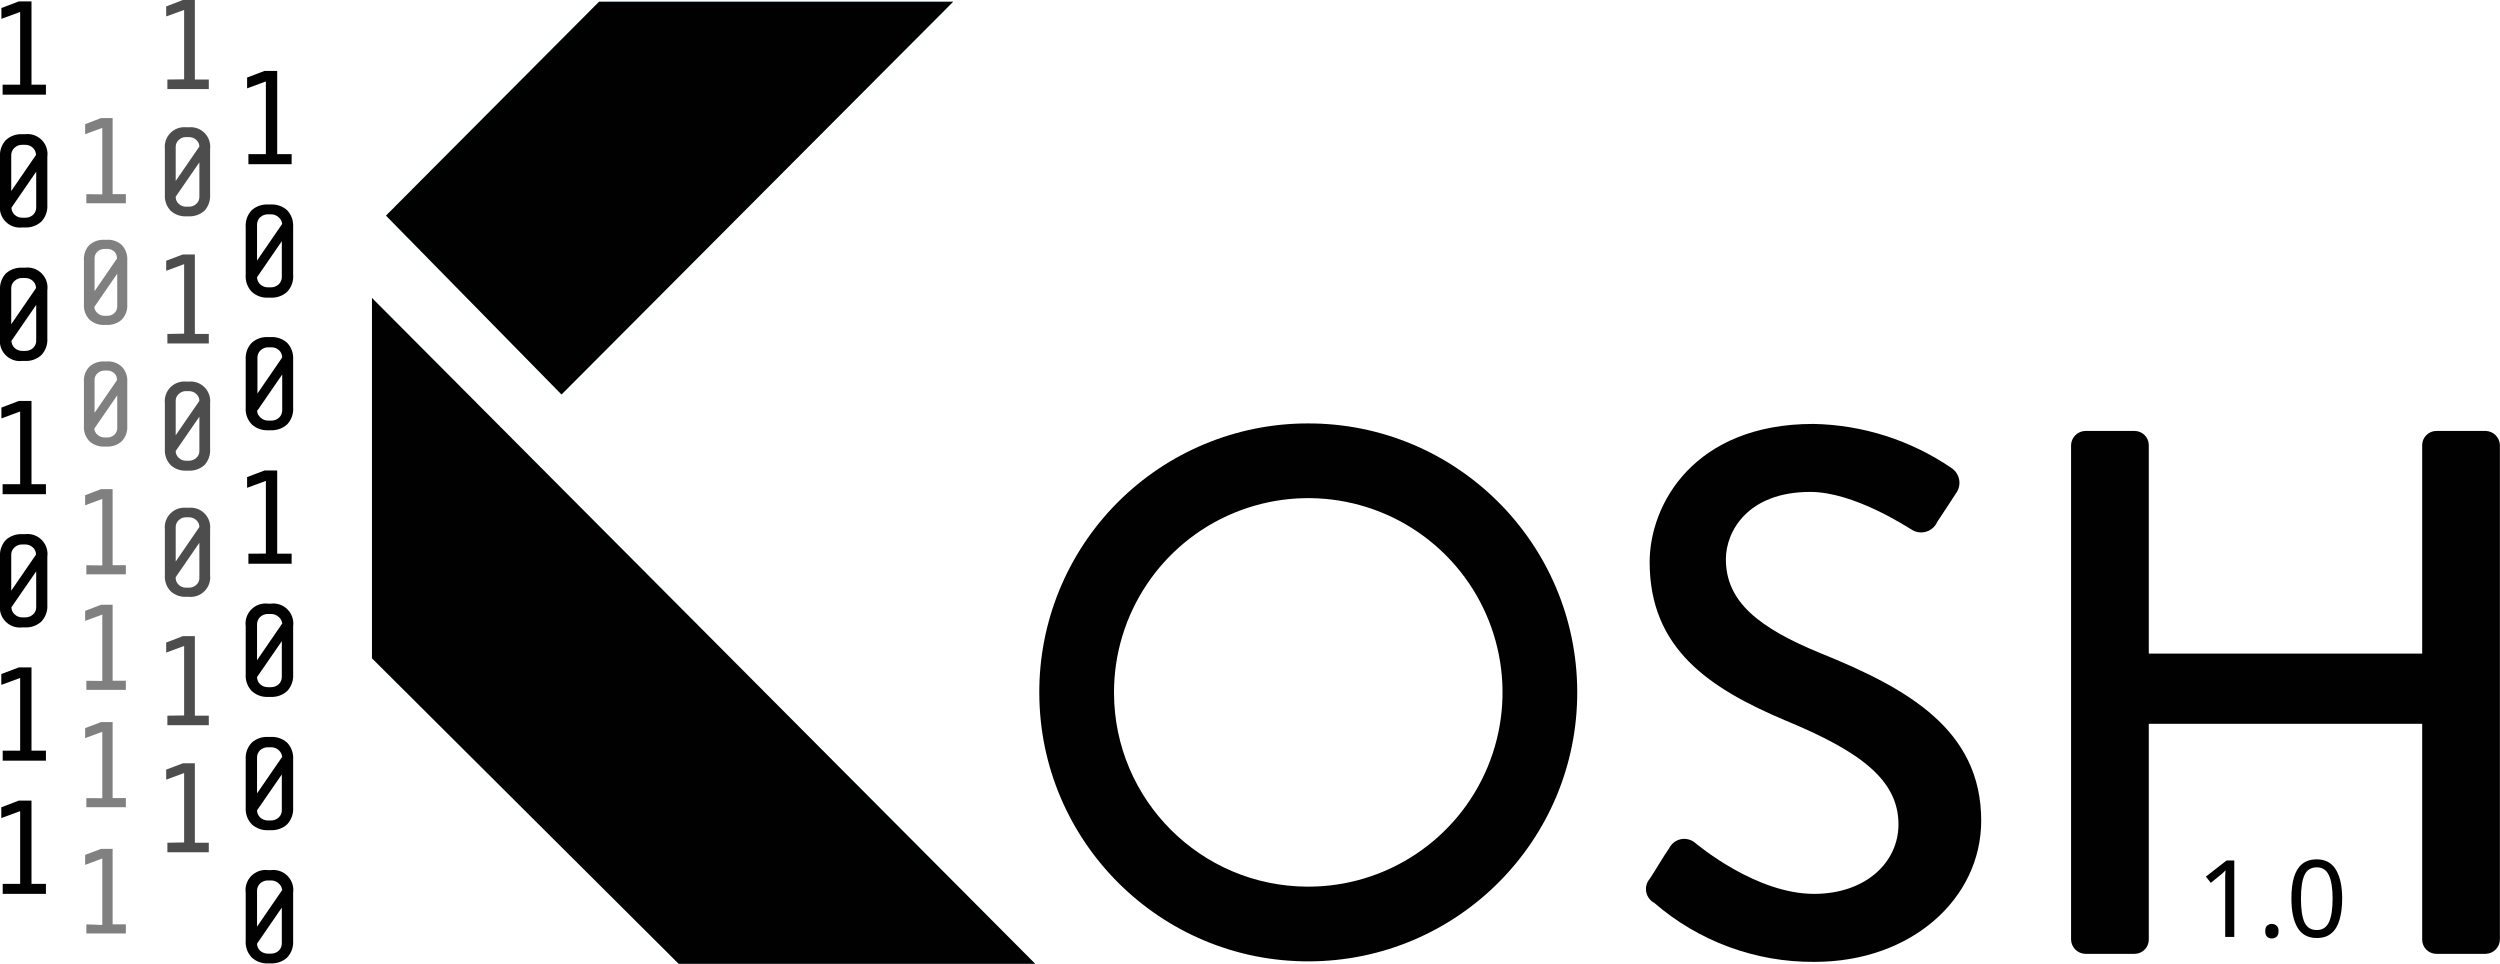
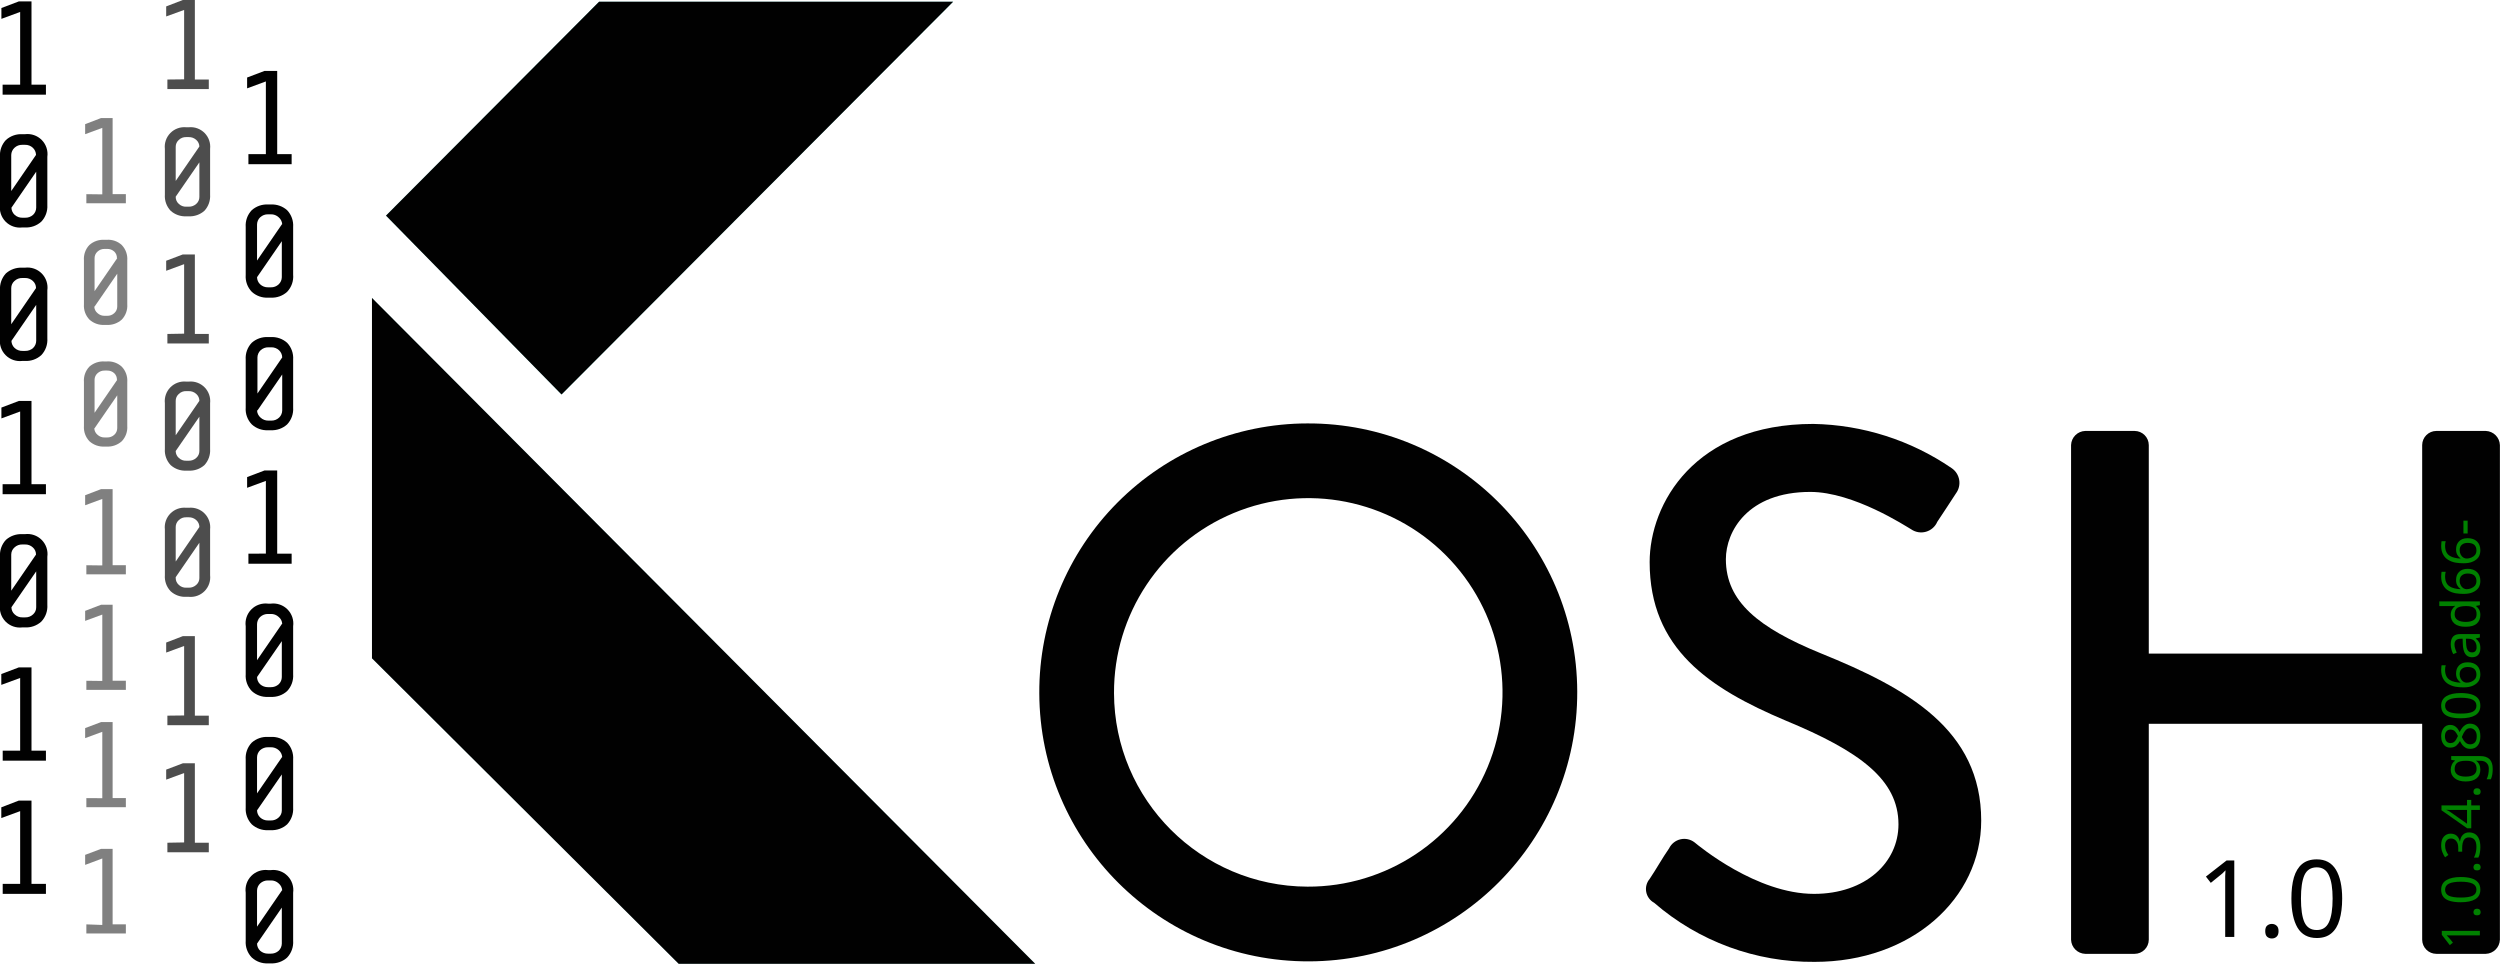
<svg xmlns="http://www.w3.org/2000/svg" viewBox="0 0 249.28 96.1" version="1.1" id="svg5833">
  <defs id="defs5750">
    <style id="style5748">.cls-1{isolation:isolate;}.cls-2,.cls-3,.cls-4,.cls-6{fill:#010101;}.cls-2,.cls-3,.cls-4,.cls-5{mix-blend-mode:multiply;}.cls-3{opacity:0.7;}.cls-4{opacity:0.5;}.cls-5{fill:#afdedc;}</style>
  </defs>
  <path class="cls-2" d="m 0.26,8.44 v 1 h 4.32 v -1 H 3.14 V 0.14 H 1.88 L 0.14,0.8 V 1.88 L 2.01,1.19 v 7.25 z" id="path5752" style="isolation:isolate;mix-blend-mode:multiply;fill:#010101" />
  <path class="cls-2" d="M 4.72,20.45 V 15.64 A 2,2 0 0 0 2.49,13.38 H 2.23 A 2.25,2.25 0 0 0 0.59,13.96 2.21,2.21 0 0 0 0,15.64 v 4.78 a 2,2 0 0 0 2.23,2.26 h 0.26 a 2.24,2.24 0 0 0 1.63,-0.58 2.21,2.21 0 0 0 0.6,-1.65 z m -1.13,-5 -2.47,3.6 v -3.6 a 1,1 0 0 1 0.32,-0.71 1.08,1.08 0 0 1 0.79,-0.3 h 0.26 a 1.09,1.09 0 0 1 0.79,0.3 1,1 0 0 1 0.31,0.68 z m -2.45,5.26 2.47,-3.59 v 3.59 A 1,1 0 0 1 3.3,21.42 1.13,1.13 0 0 1 2.51,21.71 H 2.25 A 1.11,1.11 0 0 1 1.46,21.42 1,1 0 0 1 1.14,20.71 Z" id="path5754" style="isolation:isolate;mix-blend-mode:multiply;fill:#010101" />
  <path class="cls-2" d="M 4.72,33.73 V 28.95 A 2,2 0 0 0 2.49,26.69 H 2.23 A 2.29,2.29 0 0 0 0.59,27.26 2.25,2.25 0 0 0 0,28.95 v 4.78 a 2,2 0 0 0 2.23,2.26 h 0.26 a 2.24,2.24 0 0 0 1.63,-0.58 2.21,2.21 0 0 0 0.6,-1.68 z m -1.13,-5 -2.47,3.6 v -3.6 a 0.94,0.94 0 0 1 0.32,-0.71 1.08,1.08 0 0 1 0.79,-0.3 h 0.26 a 1.09,1.09 0 0 1 0.79,0.3 0.93,0.93 0 0 1 0.31,0.68 z M 1.14,33.99 3.61,30.4 v 3.59 A 1,1 0 0 1 3.3,34.7 1.13,1.13 0 0 1 2.51,34.99 H 2.25 A 1.11,1.11 0 0 1 1.46,34.7 1,1 0 0 1 1.14,33.99 Z" id="path5756" style="isolation:isolate;mix-blend-mode:multiply;fill:#010101" />
  <path class="cls-2" d="m 0.26,48.28 v 1 h 4.32 v -1 H 3.14 v -8.3 H 1.88 l -1.74,0.66 v 1.08 l 1.87,-0.69 v 7.25 z" id="path5758" style="isolation:isolate;mix-blend-mode:multiply;fill:#010101" />
  <path class="cls-2" d="M 4.72,60.3 V 55.52 A 2,2 0 0 0 2.49,53.26 H 2.23 A 2.29,2.29 0 0 0 0.59,53.83 2.23,2.23 0 0 0 0,55.52 v 4.78 a 2,2 0 0 0 2.23,2.26 h 0.26 a 2.24,2.24 0 0 0 1.63,-0.58 2.21,2.21 0 0 0 0.6,-1.68 z m -1.13,-5 -2.47,3.6 v -3.6 a 0.94,0.94 0 0 1 0.32,-0.71 1.08,1.08 0 0 1 0.79,-0.3 h 0.26 a 1.09,1.09 0 0 1 0.79,0.3 0.93,0.93 0 0 1 0.31,0.68 z m -2.45,5.25 2.47,-3.58 v 3.58 A 0.93,0.93 0 0 1 3.3,61.26 1.09,1.09 0 0 1 2.51,61.56 H 2.25 A 1.08,1.08 0 0 1 1.46,61.26 0.94,0.94 0 0 1 1.14,60.55 Z" id="path5760" style="isolation:isolate;mix-blend-mode:multiply;fill:#010101" />
  <path class="cls-2" d="m 0.27,74.85 v 1 h 4.31 v -1 H 3.14 v -8.3 H 1.87 l -1.74,0.66 v 1.08 L 2.01,67.6 v 7.25 z" id="path5762" style="isolation:isolate;mix-blend-mode:multiply;fill:#010101" />
  <path class="cls-2" d="m 0.27,88.13 v 1 h 4.31 v -1 H 3.14 v -8.3 H 1.87 L 0.13,80.5 v 1.07 l 1.88,-0.69 v 7.25 z" id="path5764" style="isolation:isolate;mix-blend-mode:multiply;fill:#010101" />
  <path class="cls-2" d="m 24.77,15.37 v 1 h 4.31 v -1 h -1.44 v -8.3 h -1.26 l -1.74,0.66 v 1.08 l 1.87,-0.69 v 7.25 z" id="path5766" style="isolation:isolate;mix-blend-mode:multiply;fill:#010101" />
  <path class="cls-2" d="M 29.23,27.38 V 22.64 A 2.21,2.21 0 0 0 28.63,20.96 2.26,2.26 0 0 0 27,20.39 h -0.27 a 2.26,2.26 0 0 0 -1.63,0.57 2.21,2.21 0 0 0 -0.6,1.68 v 4.78 a 2.18,2.18 0 0 0 0.61,1.68 2.22,2.22 0 0 0 1.62,0.58 H 27 a 2.26,2.26 0 0 0 1.63,-0.58 2.21,2.21 0 0 0 0.6,-1.72 z m -1.13,-5 -2.47,3.6 v -3.6 a 1,1 0 0 1 0.31,-0.71 1.11,1.11 0 0 1 0.79,-0.3 H 27 a 1.09,1.09 0 0 1 0.79,0.3 1,1 0 0 1 0.35,0.68 z m -2.47,5.26 2.47,-3.59 v 3.59 a 1,1 0 0 1 -0.31,0.71 1.09,1.09 0 0 1 -0.79,0.3 h -0.27 a 1.11,1.11 0 0 1 -0.79,-0.3 1,1 0 0 1 -0.31,-0.71 z" id="path5768" style="isolation:isolate;mix-blend-mode:multiply;fill:#010101" />
  <path class="cls-2" d="M 29.23,40.64 V 35.86 A 2.21,2.21 0 0 0 28.63,34.18 2.26,2.26 0 0 0 27,33.61 h -0.27 a 2.26,2.26 0 0 0 -1.63,0.57 2.21,2.21 0 0 0 -0.6,1.68 v 4.78 a 2.18,2.18 0 0 0 0.61,1.68 2.22,2.22 0 0 0 1.62,0.58 H 27 a 2.26,2.26 0 0 0 1.63,-0.58 2.21,2.21 0 0 0 0.6,-1.68 z m -1.09,-5 -2.47,3.6 v -3.6 a 1,1 0 0 1 0.31,-0.71 1.11,1.11 0 0 1 0.79,-0.3 h 0.27 a 1.09,1.09 0 0 1 0.79,0.3 1,1 0 0 1 0.31,0.71 z m -2.47,5.29 2.47,-3.59 v 3.59 a 1,1 0 0 1 -0.31,0.71 1.09,1.09 0 0 1 -0.79,0.3 h -0.27 a 1.11,1.11 0 0 1 -0.79,-0.3 1,1 0 0 1 -0.35,-0.72 z" id="path5770" style="isolation:isolate;mix-blend-mode:multiply;fill:#010101" />
  <path class="cls-2" d="m 24.77,55.21 v 1 h 4.31 v -1 h -1.44 v -8.3 h -1.26 l -1.74,0.66 v 1.07 l 1.87,-0.69 v 7.25 z" id="path5772" style="isolation:isolate;mix-blend-mode:multiply;fill:#010101" />
  <path class="cls-2" d="M 29.23,67.23 V 62.45 A 2,2 0 0 0 27,60.19 h -0.27 a 2,2 0 0 0 -2.23,2.26 v 4.78 a 2.18,2.18 0 0 0 0.61,1.68 2.22,2.22 0 0 0 1.62,0.58 H 27 a 2.26,2.26 0 0 0 1.63,-0.58 2.21,2.21 0 0 0 0.6,-1.68 z m -1.13,-5 -2.47,3.6 v -3.6 a 1,1 0 0 1 0.31,-0.71 1.11,1.11 0 0 1 0.79,-0.3 H 27 a 1.09,1.09 0 0 1 0.79,0.3 0.93,0.93 0 0 1 0.35,0.68 z m -2.47,5.28 2.47,-3.58 v 3.58 A 1,1 0 0 1 27.79,68.23 1.13,1.13 0 0 1 27,68.52 h -0.27 a 1.15,1.15 0 0 1 -0.79,-0.29 1,1 0 0 1 -0.31,-0.75 z" id="path5774" style="isolation:isolate;mix-blend-mode:multiply;fill:#010101" />
  <path class="cls-2" d="M 29.23,80.52 V 75.74 A 2.22,2.22 0 0 0 28.63,74.05 2.26,2.26 0 0 0 27,73.48 h -0.27 a 2.26,2.26 0 0 0 -1.63,0.57 2.22,2.22 0 0 0 -0.6,1.69 v 4.78 a 2.21,2.21 0 0 0 0.61,1.68 2.26,2.26 0 0 0 1.62,0.58 H 27 a 2.3,2.3 0 0 0 1.63,-0.58 2.24,2.24 0 0 0 0.6,-1.68 z m -1.13,-5 -2.47,3.59 v -3.59 a 1,1 0 0 1 0.31,-0.72 1.15,1.15 0 0 1 0.79,-0.29 H 27 a 1.13,1.13 0 0 1 0.79,0.29 1,1 0 0 1 0.35,0.69 z m -2.47,5.28 2.47,-3.58 v 3.58 a 0.93,0.93 0 0 1 -0.31,0.71 1.09,1.09 0 0 1 -0.79,0.3 h -0.27 a 1.11,1.11 0 0 1 -0.79,-0.3 1,1 0 0 1 -0.31,-0.74 z" id="path5776" style="isolation:isolate;mix-blend-mode:multiply;fill:#010101" />
  <path class="cls-2" d="M 29.23,93.8 V 89.02 A 2,2 0 0 0 27,86.76 h -0.27 a 2,2 0 0 0 -2.23,2.26 v 4.78 a 2.18,2.18 0 0 0 0.61,1.68 2.22,2.22 0 0 0 1.62,0.58 H 27 a 2.26,2.26 0 0 0 1.63,-0.58 2.21,2.21 0 0 0 0.6,-1.68 z m -1.13,-5 -2.47,3.6 v -3.6 a 1,1 0 0 1 0.31,-0.71 1.11,1.11 0 0 1 0.79,-0.3 H 27 a 1.09,1.09 0 0 1 0.79,0.3 1,1 0 0 1 0.35,0.68 z m -2.47,5.29 2.47,-3.59 v 3.59 A 1,1 0 0 1 27.79,94.8 1.13,1.13 0 0 1 27,95.09 H 26.73 A 1.15,1.15 0 0 1 25.94,94.8 1,1 0 0 1 25.63,94.06 Z" id="path5778" style="isolation:isolate;mix-blend-mode:multiply;fill:#010101" />
  <path class="cls-3" d="m 16.69,7.93 v 0.95 h 4.13 V 7.93 H 19.43 V 0 h -1.2 l -1.66,0.64 v 1 l 1.79,-0.65 v 6.92 z" id="path5780" style="opacity:0.7;isolation:isolate;mix-blend-mode:multiply;fill:#010101" />
  <path class="cls-3" d="m 20.95,19.41 v -4.56 a 1.95,1.95 0 0 0 -2.13,-2.16 h -0.25 a 1.95,1.95 0 0 0 -2.13,2.16 v 4.56 a 2.12,2.12 0 0 0 0.58,1.61 2.17,2.17 0 0 0 1.55,0.55 h 0.25 a 2.2,2.2 0 0 0 1.56,-0.55 2.15,2.15 0 0 0 0.57,-1.61 z m -1.07,-4.8 -2.36,3.43 v -3.4 a 0.9,0.9 0 0 1 0.3,-0.68 1,1 0 0 1 0.75,-0.29 h 0.25 a 1.06,1.06 0 0 1 0.76,0.29 0.9,0.9 0 0 1 0.3,0.68 z m -2.36,5 2.36,-3.42 v 3.45 a 0.9,0.9 0 0 1 -0.3,0.68 1.06,1.06 0 0 1 -0.76,0.29 h -0.25 a 1,1 0 0 1 -0.75,-0.29 0.9,0.9 0 0 1 -0.3,-0.68 z" id="path5782" style="opacity:0.7;isolation:isolate;mix-blend-mode:multiply;fill:#010101" />
  <path class="cls-3" d="m 16.69,33.3 v 0.95 h 4.13 V 33.3 h -1.39 v -7.93 h -1.2 L 16.57,26 v 1 l 1.79,-0.66 v 6.93 z" id="path5784" style="opacity:0.7;isolation:isolate;mix-blend-mode:multiply;fill:#010101" />
  <path class="cls-3" d="m 20.95,44.77 v -4.56 a 1.95,1.95 0 0 0 -2.13,-2.16 h -0.25 a 1.95,1.95 0 0 0 -2.13,2.16 v 4.56 a 2.12,2.12 0 0 0 0.58,1.61 2.17,2.17 0 0 0 1.55,0.55 h 0.25 a 2.2,2.2 0 0 0 1.56,-0.55 2.15,2.15 0 0 0 0.57,-1.61 z m -1.07,-4.8 -2.36,3.43 v -3.43 a 0.9,0.9 0 0 1 0.3,-0.68 1,1 0 0 1 0.75,-0.29 h 0.25 a 1.06,1.06 0 0 1 0.76,0.29 0.9,0.9 0 0 1 0.3,0.68 z m -2.36,5 2.36,-3.42 v 3.42 a 0.9,0.9 0 0 1 -0.3,0.68 1.06,1.06 0 0 1 -0.76,0.29 h -0.25 a 1,1 0 0 1 -0.75,-0.29 0.9,0.9 0 0 1 -0.3,-0.64 z" id="path5786" style="opacity:0.7;isolation:isolate;mix-blend-mode:multiply;fill:#010101" />
  <path class="cls-3" d="m 16.69,71.36 v 0.95 h 4.13 v -0.95 h -1.39 v -7.93 h -1.2 l -1.66,0.64 v 1 l 1.79,-0.66 v 6.93 z" id="path5788" style="opacity:0.7;isolation:isolate;mix-blend-mode:multiply;fill:#010101" />
  <path class="cls-3" d="m 20.95,57.35 v -4.56 a 1.95,1.95 0 0 0 -2.13,-2.16 h -0.25 a 1.95,1.95 0 0 0 -2.13,2.16 v 4.56 a 2.1,2.1 0 0 0 0.58,1.61 2.13,2.13 0 0 0 1.55,0.55 h 0.25 a 1.95,1.95 0 0 0 2.13,-2.16 z m -1.07,-4.8 -2.36,3.44 v -3.44 a 0.91,0.91 0 0 1 0.3,-0.68 1,1 0 0 1 0.75,-0.29 h 0.25 a 1.06,1.06 0 0 1 0.76,0.29 0.91,0.91 0 0 1 0.3,0.68 z m -2.36,5 2.36,-3.43 v 3.52 a 0.89,0.89 0 0 1 -0.3,0.67 1.06,1.06 0 0 1 -0.76,0.29 h -0.25 a 1,1 0 0 1 -0.75,-0.29 0.89,0.89 0 0 1 -0.3,-0.67 z" id="path5790" style="opacity:0.7;isolation:isolate;mix-blend-mode:multiply;fill:#010101" />
  <path class="cls-3" d="m 16.69,84.03 v 0.95 h 4.13 v -0.95 h -1.39 v -7.92 h -1.2 l -1.66,0.63 v 1 l 1.79,-0.66 V 84 Z" id="path5792" style="opacity:0.7;isolation:isolate;mix-blend-mode:multiply;fill:#010101" />
  <path class="cls-4" d="m 8.61,19.36 v 0.91 h 3.94 v -0.91 h -1.32 v -7.59 h -1.15 l -1.59,0.61 v 1 l 1.71,-0.63 v 6.63 z" id="path5794" style="opacity:0.5;isolation:isolate;mix-blend-mode:multiply;fill:#010101" />
  <path class="cls-4" d="m 12.69,30.34 v -4.37 a 2,2 0 0 0 -0.55,-1.54 2,2 0 0 0 -1.49,-0.52 h -0.24 a 2.09,2.09 0 0 0 -1.5,0.52 2,2 0 0 0 -0.54,1.54 v 4.37 a 2,2 0 0 0 0.55,1.53 2.07,2.07 0 0 0 1.49,0.53 h 0.24 a 2.09,2.09 0 0 0 1.49,-0.53 2,2 0 0 0 0.55,-1.53 z m -1,-4.6 -2.26,3.29 v -3.29 a 0.87,0.87 0 0 1 0.29,-0.65 1,1 0 0 1 0.72,-0.27 h 0.24 a 1,1 0 0 1 0.72,0.27 0.87,0.87 0 0 1 0.26,0.65 z m -2.26,4.83 2.26,-3.28 v 3.28 a 0.87,0.87 0 0 1 -0.29,0.65 1,1 0 0 1 -0.72,0.27 H 10.44 A 1,1 0 0 1 9.72,31.22 0.87,0.87 0 0 1 9.4,30.57 Z" id="path5796" style="opacity:0.5;isolation:isolate;mix-blend-mode:multiply;fill:#010101" />
  <path class="cls-4" d="m 8.61,67.88 v 0.91 h 3.94 V 67.88 H 11.23 V 60.3 h -1.15 l -1.59,0.61 v 1 l 1.71,-0.63 v 6.62 z" id="path5798" style="opacity:0.5;isolation:isolate;mix-blend-mode:multiply;fill:#010101" />
  <path class="cls-4" d="m 8.61,92.17 v 0.91 h 3.94 v -0.91 h -1.32 v -7.53 h -1.15 l -1.59,0.6 v 1 L 10.2,85.6 v 6.63 z" id="path5800" style="opacity:0.5;isolation:isolate;mix-blend-mode:multiply;fill:#010101" />
  <path class="cls-4" d="m 8.61,56.36 v 0.91 h 3.94 v -0.91 h -1.32 v -7.59 h -1.15 l -1.59,0.61 v 1 l 1.71,-0.63 v 6.63 z" id="path5802" style="opacity:0.5;isolation:isolate;mix-blend-mode:multiply;fill:#010101" />
  <path class="cls-4" d="M 12.69,42.47 V 38.1 a 2,2 0 0 0 -0.55,-1.54 2,2 0 0 0 -1.49,-0.52 h -0.24 a 2.09,2.09 0 0 0 -1.5,0.52 2,2 0 0 0 -0.54,1.54 v 4.37 a 2,2 0 0 0 0.55,1.53 2.07,2.07 0 0 0 1.49,0.53 h 0.24 A 2.09,2.09 0 0 0 12.14,44 2,2 0 0 0 12.69,42.47 Z m -1,-4.6 -2.26,3.29 v -3.29 a 0.87,0.87 0 0 1 0.29,-0.65 1,1 0 0 1 0.72,-0.27 h 0.24 a 1,1 0 0 1 0.72,0.27 0.87,0.87 0 0 1 0.26,0.65 z m -2.26,4.83 2.26,-3.28 v 3.28 a 0.89,0.89 0 0 1 -0.29,0.65 1,1 0 0 1 -0.72,0.27 H 10.44 A 1,1 0 0 1 9.72,43.35 0.89,0.89 0 0 1 9.4,42.7 Z" id="path5804" style="opacity:0.5;isolation:isolate;mix-blend-mode:multiply;fill:#010101" />
  <path class="cls-4" d="m 8.61,79.58 v 0.91 h 3.94 V 79.58 H 11.23 V 72 h -1.15 l -1.59,0.6 v 1 l 1.71,-0.63 v 6.62 z" id="path5806" style="opacity:0.5;isolation:isolate;mix-blend-mode:multiply;fill:#010101" />
  <polygon class="cls-5" points="37.09,29.71 37.09,65.64 67.67,96.1 103.22,96.1 " id="polygon5808" style="isolation:isolate;mix-blend-mode:multiply;fill:#afdedc" />
  <polygon class="cls-5" points="55.99,39.33 95.04,0.17 59.74,0.17 38.49,21.5 " id="polygon5810" style="isolation:isolate;mix-blend-mode:multiply;fill:#afdedc" />
  <polygon class="cls-5" points="55.99,39.33 95.04,0.17 59.74,0.17 38.49,21.5 " id="polygon5812" style="isolation:isolate;mix-blend-mode:multiply;fill:#afdedc" />
  <polygon class="cls-6" points="55.99,39.33 95.04,0.17 59.74,0.17 38.49,21.5 " id="polygon5814" style="isolation:isolate;fill:#010101" />
  <polygon class="cls-6" points="37.09,29.71 37.09,65.64 67.67,96.1 103.22,96.1 " id="polygon5816" style="isolation:isolate;fill:#010101" />
  <path class="cls-6" d="m 130.37,42.22 a 26.82,26.82 0 1 1 -26.74,26.9 26.78,26.78 0 0 1 26.74,-26.9 z m 0,46.19 a 19.37,19.37 0 1 0 -19.29,-19.29 19.36,19.36 0 0 0 19.29,19.29 z" id="path5818" style="isolation:isolate;fill:#010101" />
  <path class="cls-6" d="m 164.49,87.64 c 0.67,-1 1.27,-2.09 1.94,-3.05 a 1.68,1.68 0 0 1 2.53,-0.6 c 0.45,0.37 6.19,5.14 11.92,5.14 5.14,0 8.42,-3.13 8.42,-6.93 0,-4.47 -3.88,-7.3 -11.25,-10.35 -7.6,-3.21 -13.56,-7.15 -13.56,-15.8 0,-5.81 4.47,-13.78 16.32,-13.78 a 25.25,25.25 0 0 1 13.78,4.4 1.77,1.77 0 0 1 0.44,2.53 c -0.59,0.9 -1.26,1.94 -1.86,2.83 a 1.75,1.75 0 0 1 -2.6,0.75 c -0.53,-0.3 -5.74,-3.73 -10.06,-3.73 -6.26,0 -8.42,3.95 -8.42,6.71 0,4.24 3.28,6.85 9.46,9.38 8.64,3.5 16,7.6 16,16.69 0,7.75 -6.93,14.08 -16.61,14.08 a 24.11,24.11 0 0 1 -16,-5.89 1.56,1.56 0 0 1 -0.45,-2.38 z" id="path5820" style="isolation:isolate;fill:#010101" />
  <path class="cls-6" d="m 206.51,44.38 a 1.46,1.46 0 0 1 1.42,-1.41 h 4.91 a 1.42,1.42 0 0 1 1.42,1.41 v 20.79 h 27.26 V 44.38 a 1.42,1.42 0 0 1 1.42,-1.41 h 4.92 a 1.46,1.46 0 0 1 1.41,1.41 V 93.7 a 1.46,1.46 0 0 1 -1.41,1.41 h -4.92 A 1.42,1.42 0 0 1 241.52,93.7 V 72.17 H 214.26 V 93.7 a 1.42,1.42 0 0 1 -1.42,1.41 h -4.91 a 1.46,1.46 0 0 1 -1.42,-1.41 z" id="path5822" style="isolation:isolate;fill:#010101" />
  <text xml:space="preserve" style="font-style:normal;font-weight:normal;font-size:40px;line-height:1.25;font-family:sans-serif;letter-spacing:0px;word-spacing:0px;fill:#010101;fill-opacity:1;stroke:none;" x="219.004" y="93.422" id="text4318">
    <tspan id="tspan4316" x="219.004" y="93.422" style="font-style:normal;font-variant:normal;font-weight:normal;font-stretch:normal;font-size:10.667px;font-family:sans-serif;-inkscape-font-specification:'sans-serif, Normal';font-variant-ligatures:normal;font-variant-caps:normal;font-variant-numeric:normal;font-feature-settings:normal;text-align:start;writing-mode:lr-tb;text-anchor:start;fill:#010101;fill-opacity:1;">1.0</tspan>
  </text>
  <text xml:space="preserve" style="font-style:normal;font-weight:normal;font-size:40px;line-height:1.25;font-family:sans-serif;letter-spacing:0px;word-spacing:0px;fill:#000000;fill-opacity:1;stroke:none" x="-94.71" y="247.271" id="text4402" transform="rotate(-90)">
-     <tspan id="tspan4400" x="-94.71" y="247.271" style="font-style:normal;font-variant:normal;font-weight:normal;font-stretch:normal;font-size:5.333px;font-family:sans-serif;-inkscape-font-specification:'sans-serif, Normal';font-variant-ligatures:normal;font-variant-caps:normal;font-variant-numeric:normal;font-feature-settings:normal;text-align:start;writing-mode:lr-tb;text-anchor:start;fill:#008000" />
+     <tspan id="tspan4400" x="-94.71" y="247.271" style="font-style:normal;font-variant:normal;font-weight:normal;font-stretch:normal;font-size:5.333px;font-family:sans-serif;-inkscape-font-specification:'sans-serif, Normal';font-variant-ligatures:normal;font-variant-caps:normal;font-variant-numeric:normal;font-feature-settings:normal;text-align:start;writing-mode:lr-tb;text-anchor:start;fill:#008000">1.0.34.g806ad66-</tspan>
  </text>
</svg>
